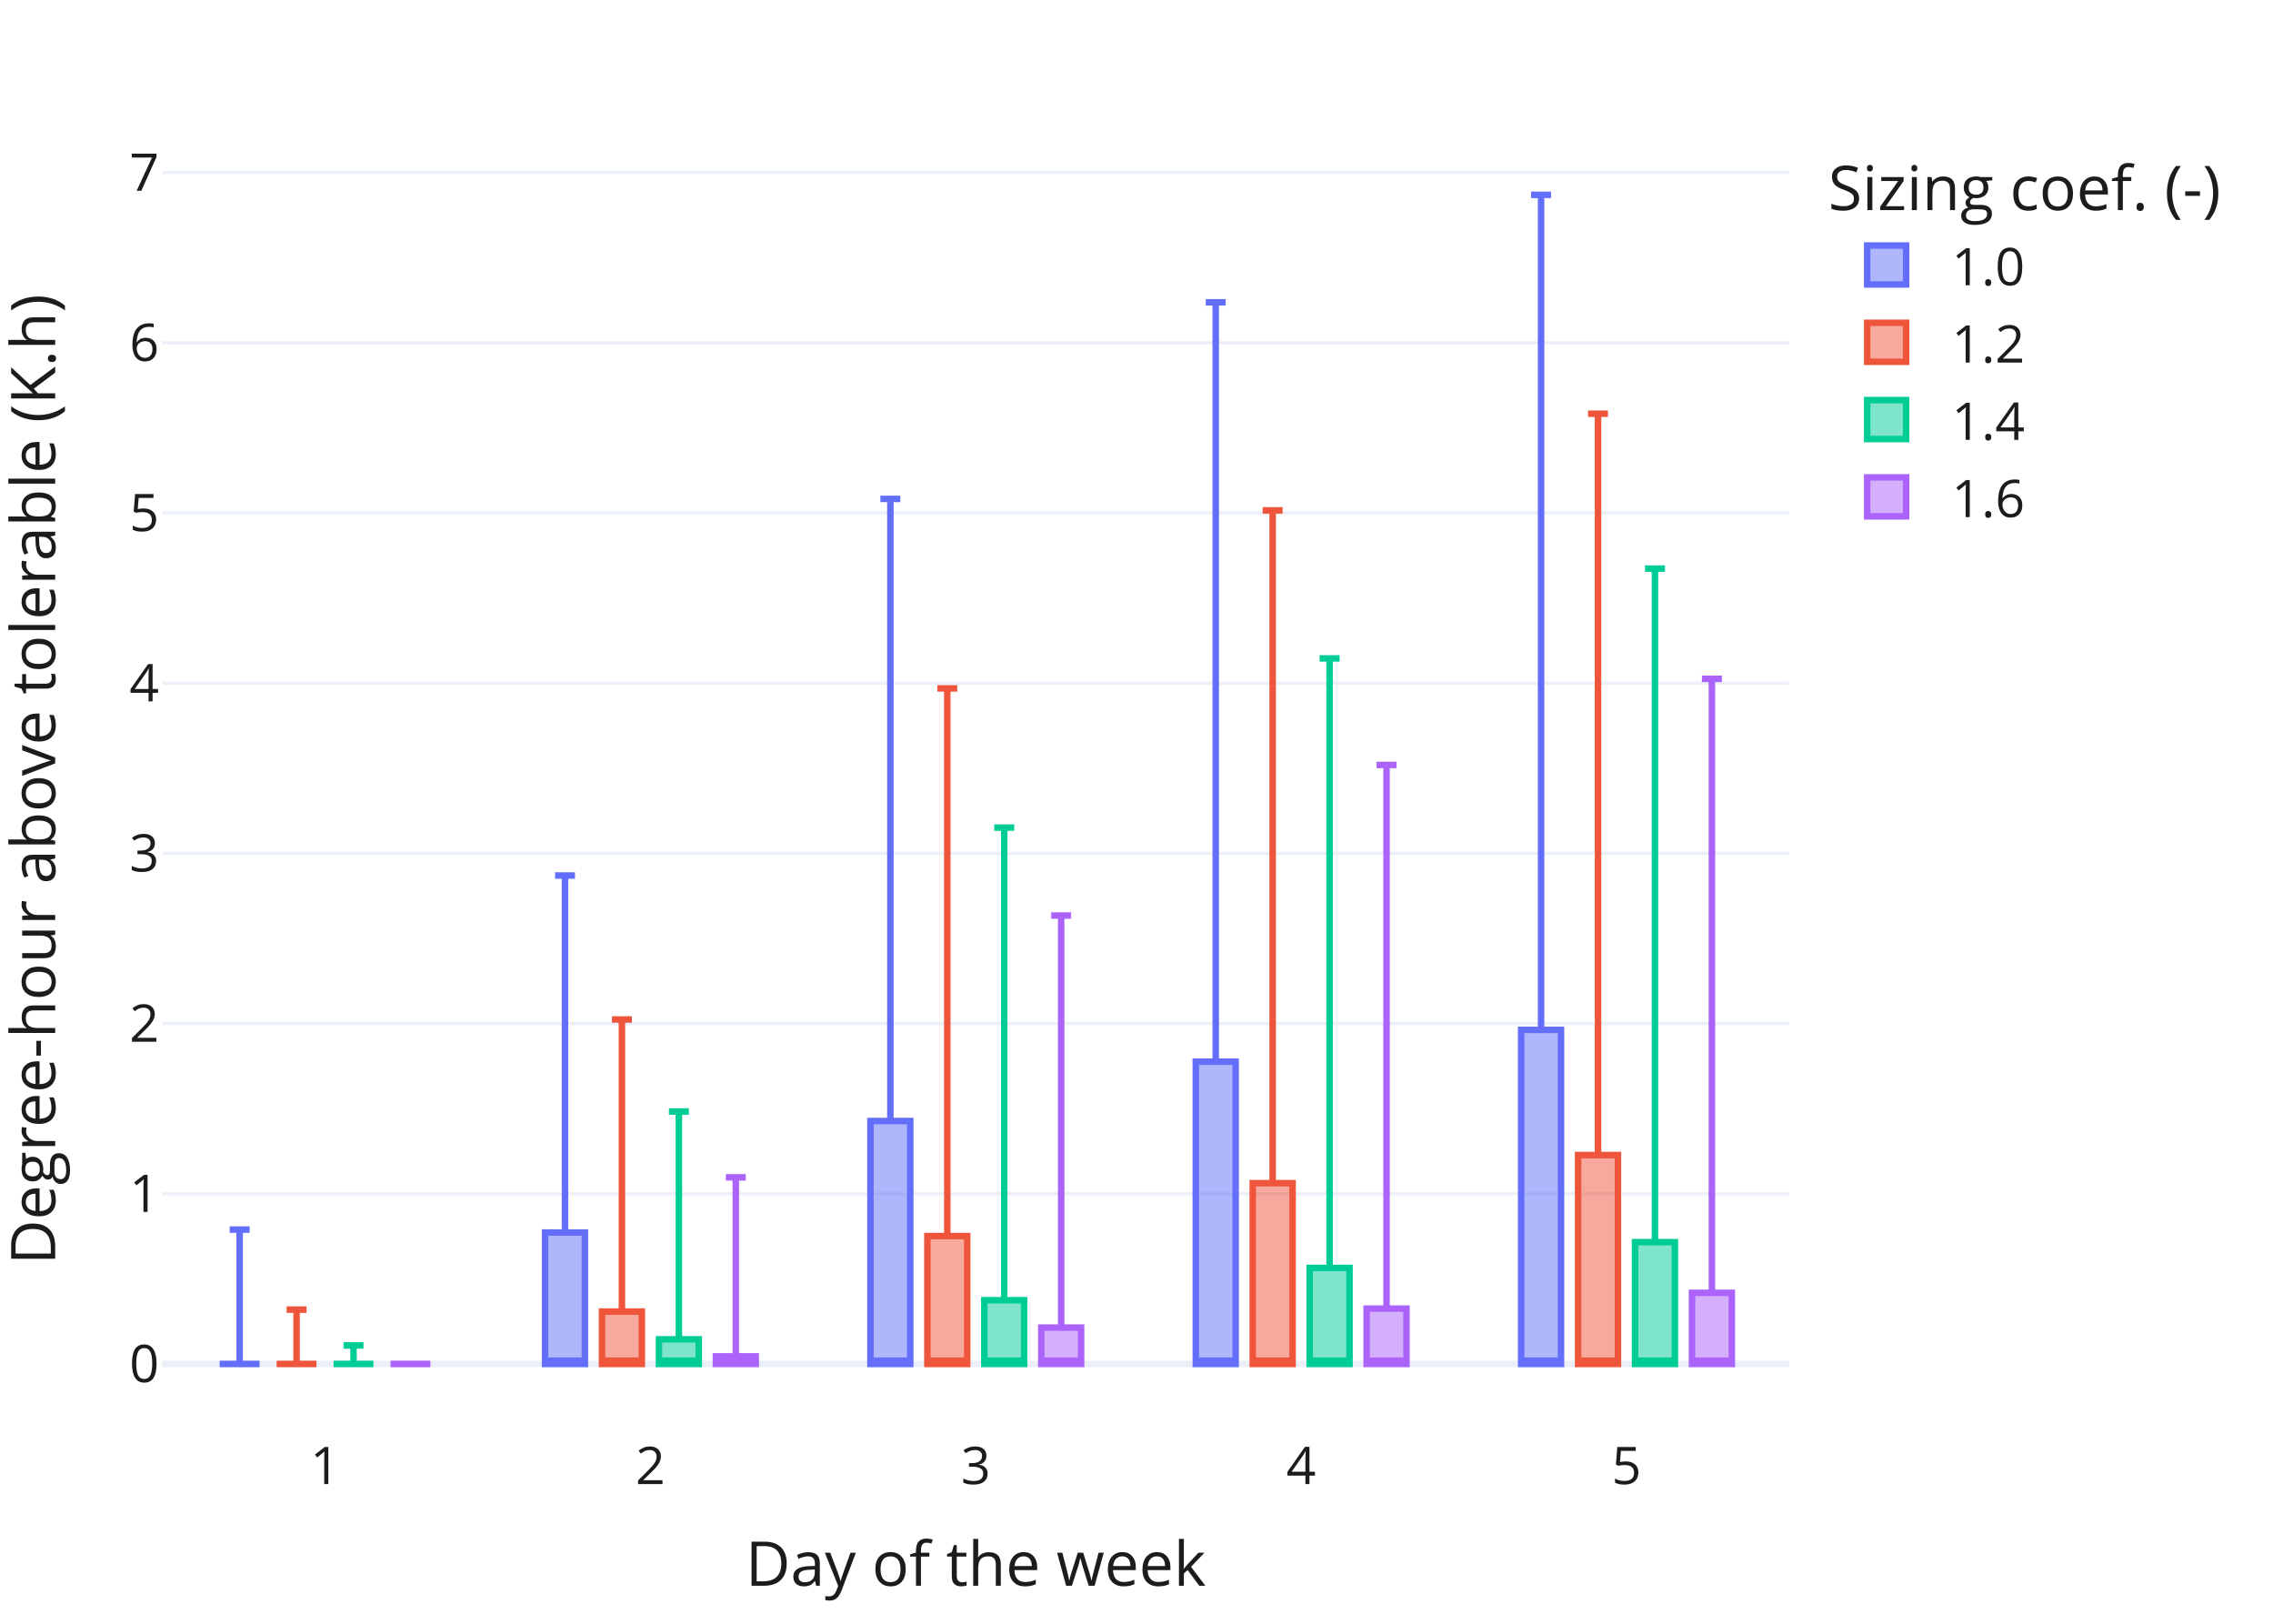
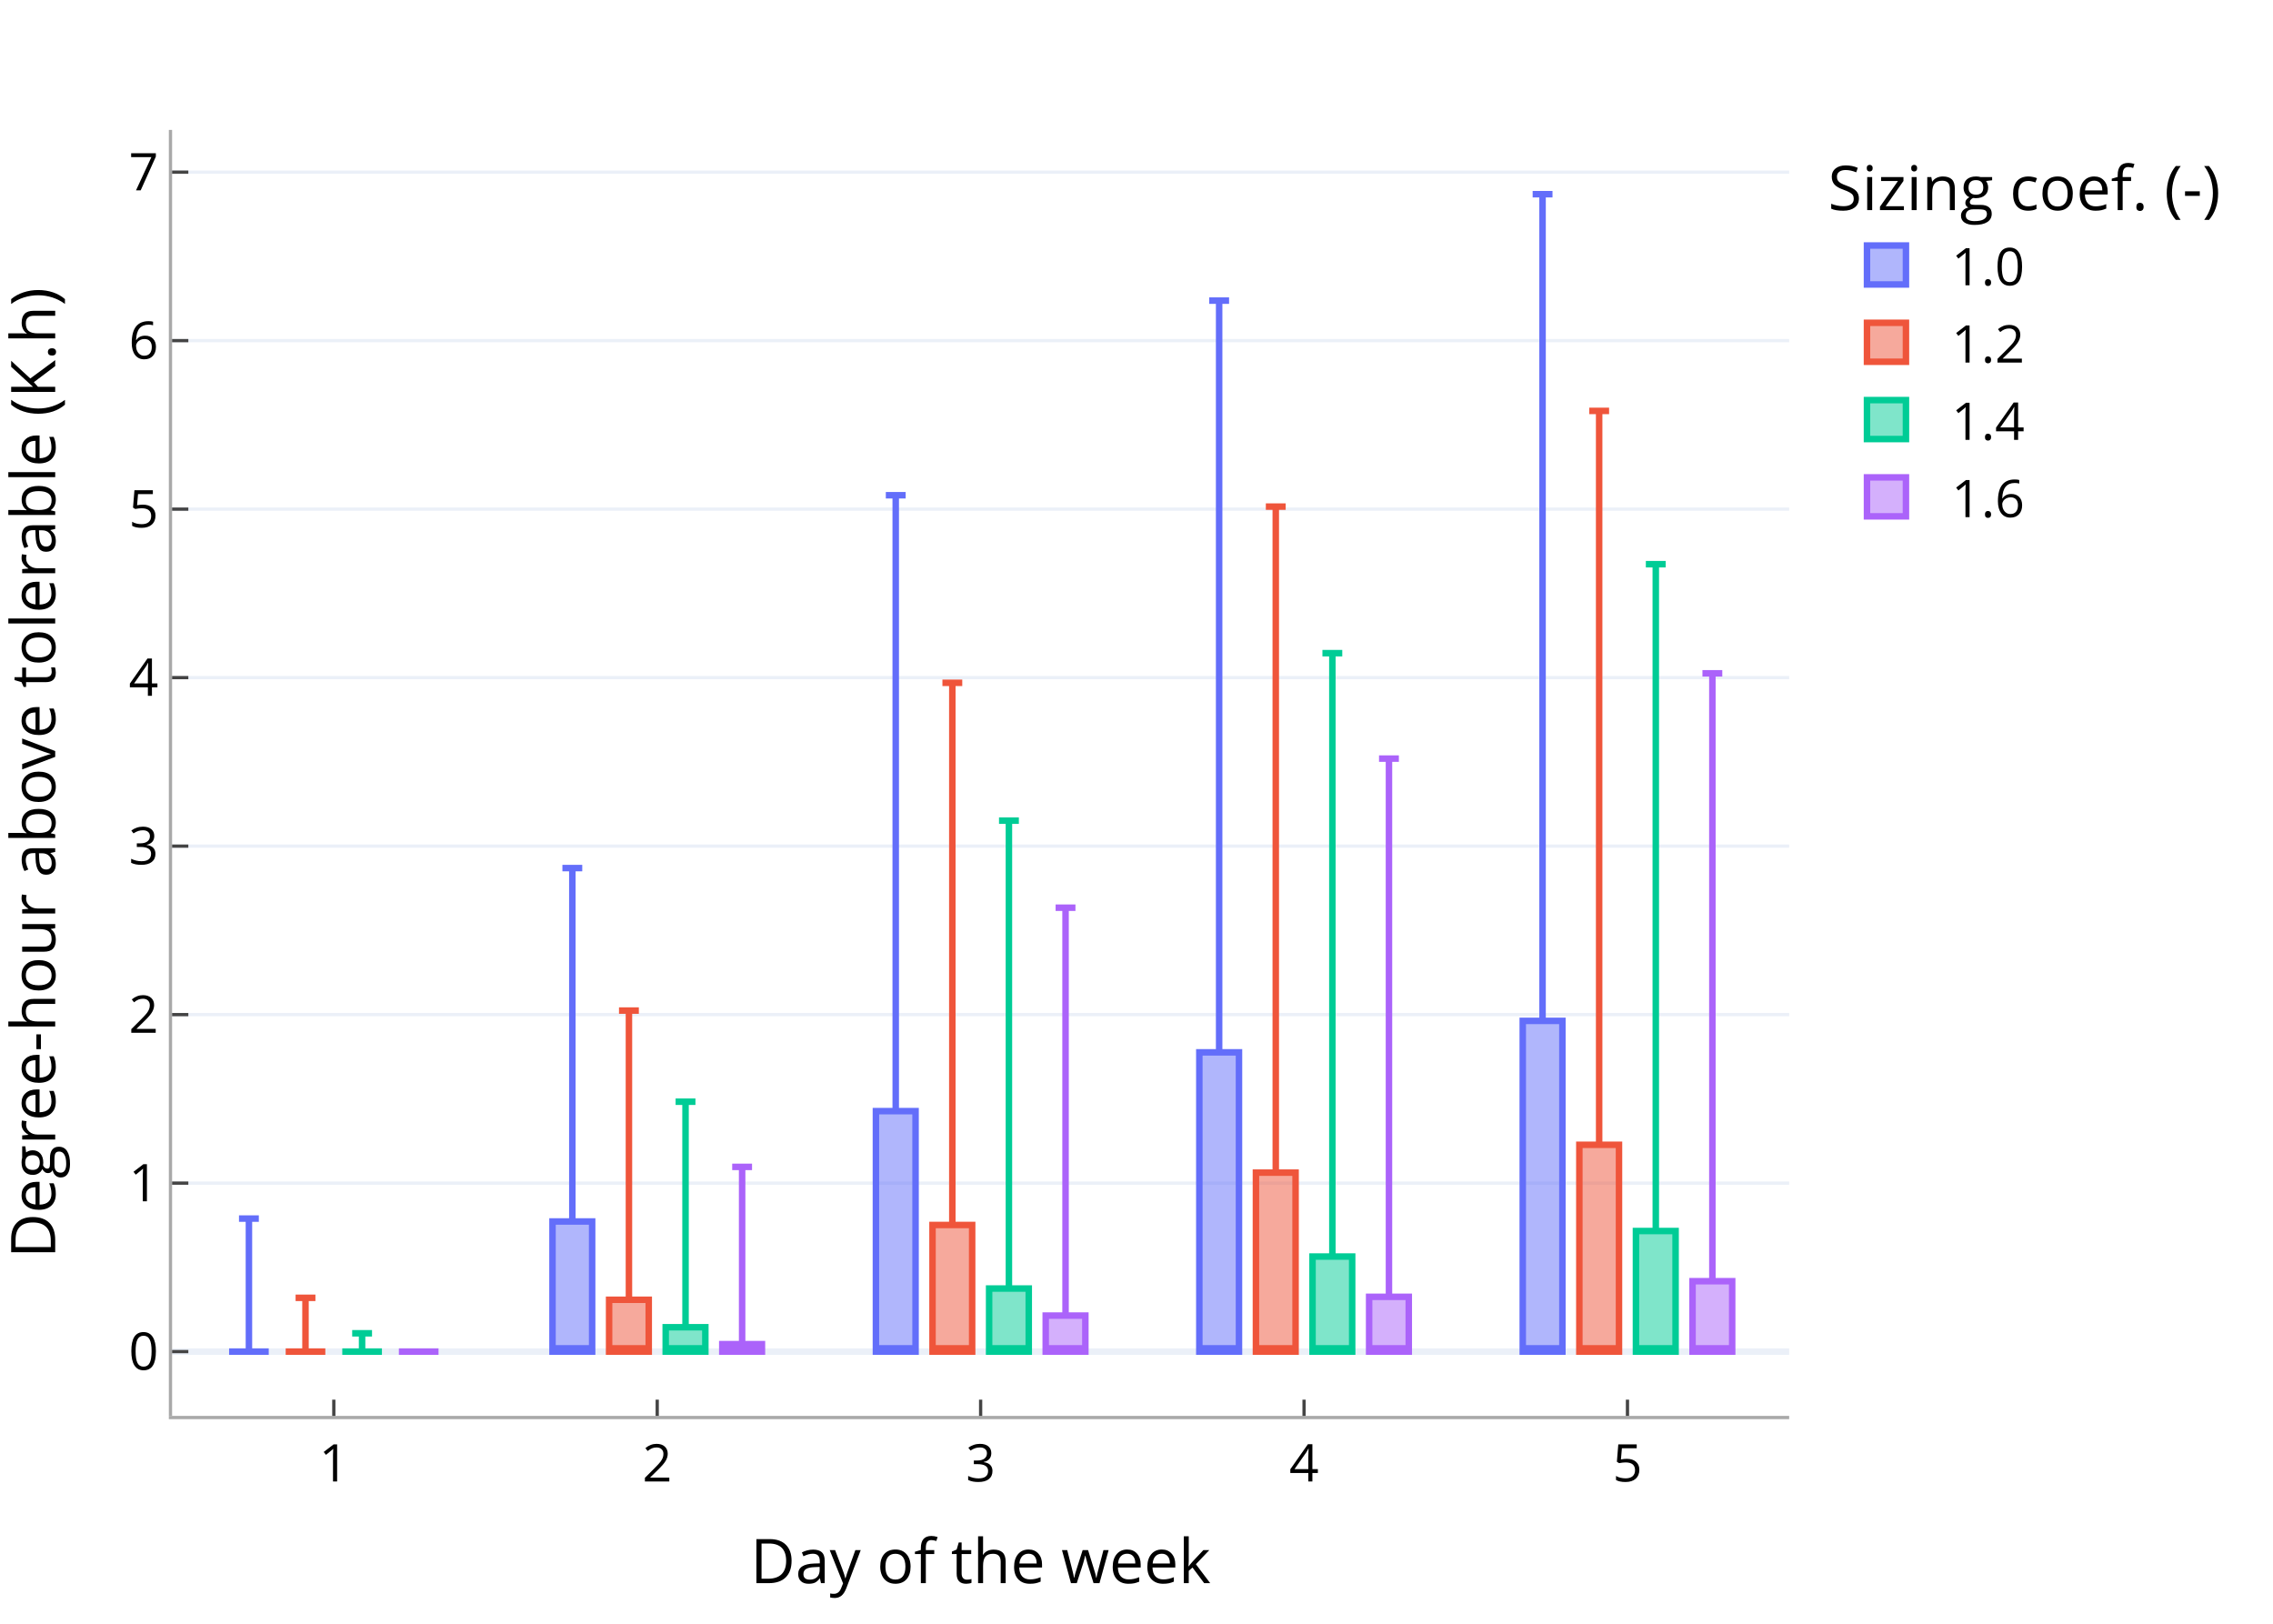
<svg xmlns="http://www.w3.org/2000/svg" class="main-svg" width="700" height="500" style="" viewBox="0 0 700 500">
  <rect x="0" y="0" width="700" height="500" style="fill: rgb(255, 255, 255); fill-opacity: 1;" />
-   <defs id="defs-874659">
+   <defs id="defs-5d1a4c">
    <g class="clips">
-       <clipPath id="clip874659xyplot" class="plotclip">
-         <rect width="501" height="400" />
-       </clipPath>
-       <clipPath class="axesclip" id="clip874659x">
-         <rect x="50" y="0" width="501" height="500" />
-       </clipPath>
-       <clipPath class="axesclip" id="clip874659y">
-         <rect x="0" y="40" width="700" height="400" />
-       </clipPath>
-       <clipPath class="axesclip" id="clip874659xy">
-         <rect x="50" y="40" width="501" height="400" />
+       <clipPath id="clip5d1a4cxyplot" class="plotclip">
+         <rect width="498" height="396" />
+       </clipPath>
+       <clipPath class="axesclip" id="clip5d1a4cx">
+         <rect x="53" y="0" width="498" height="500" />
+       </clipPath>
+       <clipPath class="axesclip" id="clip5d1a4cy">
+         <rect x="0" y="40" width="700" height="396" />
+       </clipPath>
+       <clipPath class="axesclip" id="clip5d1a4cxy">
+         <rect x="53" y="40" width="498" height="396" />
      </clipPath>
    </g>
    <g class="gradients" />
    <g class="patterns" />
  </defs>
  <g class="bglayer" />
  <g class="layer-below">
    <g class="imagelayer" />
    <g class="shapelayer" />
  </g>
  <g class="cartesianlayer">
    <g class="subplot xy">
      <g class="layer-subplot">
        <g class="shapelayer" />
        <g class="imagelayer" />
      </g>
+       <g class="minor-gridlayer">
+         <g class="x" />
+         <g class="y" />
+       </g>
      <g class="gridlayer">
        <g class="x" />
        <g class="y">
-           <path class="ygrid crisp" transform="translate(0,367.59)" d="M50,0h501" style="stroke: rgb(235, 240, 248); stroke-opacity: 1; stroke-width: 1px;" />
-           <path class="ygrid crisp" transform="translate(0,315.18)" d="M50,0h501" style="stroke: rgb(235, 240, 248); stroke-opacity: 1; stroke-width: 1px;" />
-           <path class="ygrid crisp" transform="translate(0,262.77)" d="M50,0h501" style="stroke: rgb(235, 240, 248); stroke-opacity: 1; stroke-width: 1px;" />
-           <path class="ygrid crisp" transform="translate(0,210.37)" d="M50,0h501" style="stroke: rgb(235, 240, 248); stroke-opacity: 1; stroke-width: 1px;" />
-           <path class="ygrid crisp" transform="translate(0,157.96)" d="M50,0h501" style="stroke: rgb(235, 240, 248); stroke-opacity: 1; stroke-width: 1px;" />
-           <path class="ygrid crisp" transform="translate(0,105.55)" d="M50,0h501" style="stroke: rgb(235, 240, 248); stroke-opacity: 1; stroke-width: 1px;" />
-           <path class="ygrid crisp" transform="translate(0,53.14)" d="M50,0h501" style="stroke: rgb(235, 240, 248); stroke-opacity: 1; stroke-width: 1px;" />
+           <path class="ygrid crisp" transform="translate(0,364.32)" d="M53,0h498" style="stroke: rgb(235, 240, 248); stroke-opacity: 1; stroke-width: 1px;" />
+           <path class="ygrid crisp" transform="translate(0,312.43)" d="M53,0h498" style="stroke: rgb(235, 240, 248); stroke-opacity: 1; stroke-width: 1px;" />
+           <path class="ygrid crisp" transform="translate(0,260.55)" d="M53,0h498" style="stroke: rgb(235, 240, 248); stroke-opacity: 1; stroke-width: 1px;" />
+           <path class="ygrid crisp" transform="translate(0,208.66)" d="M53,0h498" style="stroke: rgb(235, 240, 248); stroke-opacity: 1; stroke-width: 1px;" />
+           <path class="ygrid crisp" transform="translate(0,156.78)" d="M53,0h498" style="stroke: rgb(235, 240, 248); stroke-opacity: 1; stroke-width: 1px;" />
+           <path class="ygrid crisp" transform="translate(0,104.89)" d="M53,0h498" style="stroke: rgb(235, 240, 248); stroke-opacity: 1; stroke-width: 1px;" />
+           <path class="ygrid crisp" transform="translate(0,53.01)" d="M53,0h498" style="stroke: rgb(235, 240, 248); stroke-opacity: 1; stroke-width: 1px;" />
        </g>
      </g>
      <g class="zerolinelayer">
-         <path class="yzl zl crisp" transform="translate(0,420)" d="M50,0h501" style="stroke: rgb(235, 240, 248); stroke-opacity: 1; stroke-width: 2px;" />
+         <path class="yzl zl crisp" transform="translate(0,416.2)" d="M53,0h498" style="stroke: rgb(235, 240, 248); stroke-opacity: 1; stroke-width: 2px;" />
      </g>
      <path class="xlines-below" />
      <path class="ylines-below" />
      <g class="overlines-below" />
      <g class="xaxislayer-below" />
      <g class="yaxislayer-below" />
      <g class="overaxes-below" />
-       <g class="plot" transform="translate(50,40)" clip-path="url(#clip874659xyplot)">
+       <g class="plot" transform="translate(53,40)" clip-path="url(#clip5d1a4cxyplot)">
        <g class="boxlayer mlayer">
          <g class="trace boxes" style="opacity: 1;">
-             <path class="box" d="M17.66,380H29.93M17.66,380H29.93V380H17.66ZM23.8,380V380M23.8,380V338.63M20.73,380H26.87M20.73,338.63H26.87" style="vector-effect: non-scaling-stroke; stroke-width: 2px; stroke: rgb(99, 110, 250); stroke-opacity: 1; fill: rgb(99, 110, 250); fill-opacity: 0.5;" />
-             <path class="box" d="M117.86,379H130.13M117.86,380H130.13V339.53H117.86ZM124,380V380M124,339.53V229.6M120.93,380H127.07M120.93,229.6H127.07" style="vector-effect: non-scaling-stroke; stroke-width: 2px; stroke: rgb(99, 110, 250); stroke-opacity: 1; fill: rgb(99, 110, 250); fill-opacity: 0.5;" />
-             <path class="box" d="M218.06,379H230.33M218.06,380H230.33V305.2H218.06ZM224.2,380V380M224.2,305.2V113.63M221.13,380H227.27M221.13,113.63H227.27" style="vector-effect: non-scaling-stroke; stroke-width: 2px; stroke: rgb(99, 110, 250); stroke-opacity: 1; fill: rgb(99, 110, 250); fill-opacity: 0.5;" />
-             <path class="box" d="M318.26,379H330.53M318.26,380H330.53V286.92H318.26ZM324.4,380V380M324.4,286.92V53.1M321.33,380H327.47M321.33,53.1H327.47" style="vector-effect: non-scaling-stroke; stroke-width: 2px; stroke: rgb(99, 110, 250); stroke-opacity: 1; fill: rgb(99, 110, 250); fill-opacity: 0.5;" />
-             <path class="box" d="M418.46,379H430.73M418.46,380H430.73V277.13H418.46ZM424.6,380V380M424.6,277.13V20M421.53,380H427.67M421.53,20H427.67" style="vector-effect: non-scaling-stroke; stroke-width: 2px; stroke: rgb(99, 110, 250); stroke-opacity: 1; fill: rgb(99, 110, 250); fill-opacity: 0.5;" />
-           </g>
-           <g class="trace boxes" style="opacity: 1;">
-             <path class="box" d="M35.2,380H47.47M35.2,380H47.47V380H35.2ZM41.33,380V380M41.33,380V363.27M38.26,380H44.4M38.26,363.27H44.4" style="vector-effect: non-scaling-stroke; stroke-width: 2px; stroke: rgb(239, 85, 59); stroke-opacity: 1; fill: rgb(239, 85, 59); fill-opacity: 0.5;" />
-             <path class="box" d="M135.4,379H147.67M135.4,380H147.67V363.87H135.4ZM141.53,380V380M141.53,363.87V273.93M138.46,380H144.6M138.46,273.93H144.6" style="vector-effect: non-scaling-stroke; stroke-width: 2px; stroke: rgb(239, 85, 59); stroke-opacity: 1; fill: rgb(239, 85, 59); fill-opacity: 0.5;" />
-             <path class="box" d="M235.6,379H247.87M235.6,380H247.87V340.62H235.6ZM241.73,380V380M241.73,340.62V171.98M238.66,380H244.8M238.66,171.98H244.8" style="vector-effect: non-scaling-stroke; stroke-width: 2px; stroke: rgb(239, 85, 59); stroke-opacity: 1; fill: rgb(239, 85, 59); fill-opacity: 0.5;" />
-             <path class="box" d="M335.8,379H348.07M335.8,380H348.07V324.33H335.8ZM341.93,380V380M341.93,324.33V117.17M338.86,380H345M338.86,117.17H345" style="vector-effect: non-scaling-stroke; stroke-width: 2px; stroke: rgb(239, 85, 59); stroke-opacity: 1; fill: rgb(239, 85, 59); fill-opacity: 0.5;" />
-             <path class="box" d="M436,379H448.27M436,380H448.27V315.68H436ZM442.13,380V380M442.13,315.68V87.4M439.06,380H445.2M439.06,87.4H445.2" style="vector-effect: non-scaling-stroke; stroke-width: 2px; stroke: rgb(239, 85, 59); stroke-opacity: 1; fill: rgb(239, 85, 59); fill-opacity: 0.5;" />
-           </g>
-           <g class="trace boxes" style="opacity: 1;">
-             <path class="box" d="M52.73,380H65M52.73,380H65V380H52.73ZM58.87,380V380M58.87,380V374.3M55.8,380H61.94M55.8,374.3H61.94" style="vector-effect: non-scaling-stroke; stroke-width: 2px; stroke: rgb(0, 204, 150); stroke-opacity: 1; fill: rgb(0, 204, 150); fill-opacity: 0.5;" />
-             <path class="box" d="M152.93,379H165.2M152.93,380H165.2V372.42H152.93ZM159.07,380V380M159.07,372.42V302.27M156,380H162.14M156,302.27H162.14" style="vector-effect: non-scaling-stroke; stroke-width: 2px; stroke: rgb(0, 204, 150); stroke-opacity: 1; fill: rgb(0, 204, 150); fill-opacity: 0.5;" />
-             <path class="box" d="M253.13,379H265.4M253.13,380H265.4V360.38H253.13ZM259.27,380V380M259.27,360.38V214.85M256.2,380H262.34M256.2,214.85H262.34" style="vector-effect: non-scaling-stroke; stroke-width: 2px; stroke: rgb(0, 204, 150); stroke-opacity: 1; fill: rgb(0, 204, 150); fill-opacity: 0.5;" />
-             <path class="box" d="M353.33,379H365.6M353.33,380H365.6V350.44H353.33ZM359.47,380V380M359.47,350.44V162.75M356.4,380H362.54M356.4,162.75H362.54" style="vector-effect: non-scaling-stroke; stroke-width: 2px; stroke: rgb(0, 204, 150); stroke-opacity: 1; fill: rgb(0, 204, 150); fill-opacity: 0.5;" />
-             <path class="box" d="M453.53,379H465.8M453.53,380H465.8V342.5H453.53ZM459.67,380V380M459.67,342.5V135.09M456.6,380H462.74M456.6,135.09H462.74" style="vector-effect: non-scaling-stroke; stroke-width: 2px; stroke: rgb(0, 204, 150); stroke-opacity: 1; fill: rgb(0, 204, 150); fill-opacity: 0.5;" />
-           </g>
-           <g class="trace boxes" style="opacity: 1;">
-             <path class="box" d="M70.27,380H82.54M70.27,380H82.54V380H70.27ZM76.4,380V380M76.4,380V380M73.33,380H79.47M73.33,380H79.47" style="vector-effect: non-scaling-stroke; stroke-width: 2px; stroke: rgb(171, 99, 250); stroke-opacity: 1; fill: rgb(171, 99, 250); fill-opacity: 0.5;" />
-             <path class="box" d="M170.47,379H182.74M170.47,380H182.74V377.67H170.47ZM176.6,380V380M176.6,377.67V322.54M173.53,380H179.67M173.53,322.54H179.67" style="vector-effect: non-scaling-stroke; stroke-width: 2px; stroke: rgb(171, 99, 250); stroke-opacity: 1; fill: rgb(171, 99, 250); fill-opacity: 0.5;" />
-             <path class="box" d="M270.67,379H282.94M270.67,380H282.94V368.8H270.67ZM276.8,380V380M276.8,368.8V241.92M273.73,380H279.87M273.73,241.92H279.87" style="vector-effect: non-scaling-stroke; stroke-width: 2px; stroke: rgb(171, 99, 250); stroke-opacity: 1; fill: rgb(171, 99, 250); fill-opacity: 0.5;" />
-             <path class="box" d="M370.87,379H383.14M370.87,380H383.14V362.96H370.87ZM377,380V380M377,362.96V195.55M373.93,380H380.07M373.93,195.55H380.07" style="vector-effect: non-scaling-stroke; stroke-width: 2px; stroke: rgb(171, 99, 250); stroke-opacity: 1; fill: rgb(171, 99, 250); fill-opacity: 0.5;" />
-             <path class="box" d="M471.07,379H483.34M471.07,380H483.34V358.1H471.07ZM477.2,380V380M477.2,358.1V169.03M474.13,380H480.27M474.13,169.03H480.27" style="vector-effect: non-scaling-stroke; stroke-width: 2px; stroke: rgb(171, 99, 250); stroke-opacity: 1; fill: rgb(171, 99, 250); fill-opacity: 0.5;" />
+             <path class="box" d="M17.55,376.2H29.76M17.55,376.2H29.76V376.2H17.55ZM23.66,376.2V376.2M23.66,376.2V335.24M20.6,376.2H26.71M20.6,335.24H26.71" style="vector-effect: non-scaling-stroke; stroke-width: 2px; stroke: rgb(99, 110, 250); stroke-opacity: 1; fill: rgb(99, 110, 250); fill-opacity: 0.5;" />
+             <path class="box" d="M117.15,375.2H129.36M117.15,376.2H129.36V336.13H117.15ZM123.26,376.2V376.2M123.26,336.13V227.31M120.2,376.2H126.31M120.2,227.31H126.31" style="vector-effect: non-scaling-stroke; stroke-width: 2px; stroke: rgb(99, 110, 250); stroke-opacity: 1; fill: rgb(99, 110, 250); fill-opacity: 0.5;" />
+             <path class="box" d="M216.75,375.2H228.96M216.75,376.2H228.96V302.15H216.75ZM222.85,376.2V376.2M222.85,302.15V112.5M219.8,376.2H225.91M219.8,112.5H225.91" style="vector-effect: non-scaling-stroke; stroke-width: 2px; stroke: rgb(99, 110, 250); stroke-opacity: 1; fill: rgb(99, 110, 250); fill-opacity: 0.5;" />
+             <path class="box" d="M316.35,375.2H328.56M316.35,376.2H328.56V284.05H316.35ZM322.45,376.2V376.2M322.45,284.05V52.57M319.4,376.2H325.51M319.4,52.57H325.51" style="vector-effect: non-scaling-stroke; stroke-width: 2px; stroke: rgb(99, 110, 250); stroke-opacity: 1; fill: rgb(99, 110, 250); fill-opacity: 0.5;" />
+             <path class="box" d="M415.95,375.2H428.16M415.95,376.2H428.16V274.36H415.95ZM422.05,376.2V376.2M422.05,274.36V19.8M419,376.2H425.11M419,19.8H425.11" style="vector-effect: non-scaling-stroke; stroke-width: 2px; stroke: rgb(99, 110, 250); stroke-opacity: 1; fill: rgb(99, 110, 250); fill-opacity: 0.5;" />
+           </g>
+           <g class="trace boxes" style="opacity: 1;">
+             <path class="box" d="M34.98,376.2H47.19M34.98,376.2H47.19V376.2H34.98ZM41.08,376.2V376.2M41.08,376.2V359.64M38.03,376.2H44.14M38.03,359.64H44.14" style="vector-effect: non-scaling-stroke; stroke-width: 2px; stroke: rgb(239, 85, 59); stroke-opacity: 1; fill: rgb(239, 85, 59); fill-opacity: 0.5;" />
+             <path class="box" d="M134.58,375.2H146.79M134.58,376.2H146.79V360.24H134.58ZM140.69,376.2V376.2M140.69,360.24V271.19M137.63,376.2H143.74M137.63,271.19H143.74" style="vector-effect: non-scaling-stroke; stroke-width: 2px; stroke: rgb(239, 85, 59); stroke-opacity: 1; fill: rgb(239, 85, 59); fill-opacity: 0.5;" />
+             <path class="box" d="M234.18,375.2H246.39M234.18,376.2H246.39V337.21H234.18ZM240.28,376.2V376.2M240.28,337.21V170.26M237.23,376.2H243.34M237.23,170.26H243.34" style="vector-effect: non-scaling-stroke; stroke-width: 2px; stroke: rgb(239, 85, 59); stroke-opacity: 1; fill: rgb(239, 85, 59); fill-opacity: 0.5;" />
+             <path class="box" d="M333.78,375.2H345.99M333.78,376.2H345.99V321.09H333.78ZM339.89,376.2V376.2M339.89,321.09V116M336.83,376.2H342.94M336.83,116H342.94" style="vector-effect: non-scaling-stroke; stroke-width: 2px; stroke: rgb(239, 85, 59); stroke-opacity: 1; fill: rgb(239, 85, 59); fill-opacity: 0.5;" />
+             <path class="box" d="M433.38,375.2H445.59M433.38,376.2H445.59V312.52H433.38ZM439.48,376.2V376.2M439.48,312.52V86.53M436.43,376.2H442.54M436.43,86.53H442.54" style="vector-effect: non-scaling-stroke; stroke-width: 2px; stroke: rgb(239, 85, 59); stroke-opacity: 1; fill: rgb(239, 85, 59); fill-opacity: 0.5;" />
+           </g>
+           <g class="trace boxes" style="opacity: 1;">
+             <path class="box" d="M52.41,376.2H64.62M52.41,376.2H64.62V376.2H52.41ZM58.51,376.2V376.2M58.51,376.2V370.56M55.46,376.2H61.57M55.46,370.56H61.57" style="vector-effect: non-scaling-stroke; stroke-width: 2px; stroke: rgb(0, 204, 150); stroke-opacity: 1; fill: rgb(0, 204, 150); fill-opacity: 0.5;" />
+             <path class="box" d="M152.01,375.2H164.22M152.01,376.2H164.22V368.7H152.01ZM158.12,376.2V376.2M158.12,368.7V299.25M155.06,376.2H161.17M155.06,299.25H161.17" style="vector-effect: non-scaling-stroke; stroke-width: 2px; stroke: rgb(0, 204, 150); stroke-opacity: 1; fill: rgb(0, 204, 150); fill-opacity: 0.5;" />
+             <path class="box" d="M251.61,375.2H263.82M251.61,376.2H263.82V356.78H251.61ZM257.71,376.2V376.2M257.71,356.78V212.7M254.66,376.2H260.77M254.66,212.7H260.77" style="vector-effect: non-scaling-stroke; stroke-width: 2px; stroke: rgb(0, 204, 150); stroke-opacity: 1; fill: rgb(0, 204, 150); fill-opacity: 0.5;" />
+             <path class="box" d="M351.21,375.2H363.42M351.21,376.2H363.42V346.93H351.21ZM357.32,376.2V376.2M357.32,346.93V161.13M354.26,376.2H360.37M354.26,161.13H360.37" style="vector-effect: non-scaling-stroke; stroke-width: 2px; stroke: rgb(0, 204, 150); stroke-opacity: 1; fill: rgb(0, 204, 150); fill-opacity: 0.5;" />
+             <path class="box" d="M450.81,375.2H463.02M450.81,376.2H463.02V339.07H450.81ZM456.92,376.2V376.2M456.92,339.07V133.73M453.86,376.2H459.97M453.86,133.73H459.97" style="vector-effect: non-scaling-stroke; stroke-width: 2px; stroke: rgb(0, 204, 150); stroke-opacity: 1; fill: rgb(0, 204, 150); fill-opacity: 0.5;" />
+           </g>
+           <g class="trace boxes" style="opacity: 1;">
+             <path class="box" d="M69.84,376.2H82.05M69.84,376.2H82.05V376.2H69.84ZM75.94,376.2V376.2M75.94,376.2V376.2M72.89,376.2H79M72.89,376.2H79" style="vector-effect: non-scaling-stroke; stroke-width: 2px; stroke: rgb(171, 99, 250); stroke-opacity: 1; fill: rgb(171, 99, 250); fill-opacity: 0.5;" />
+             <path class="box" d="M169.44,375.2H181.65M169.44,376.2H181.65V373.9H169.44ZM175.55,376.2V376.2M175.55,373.9V319.32M172.49,376.2H178.6M172.49,319.32H178.6" style="vector-effect: non-scaling-stroke; stroke-width: 2px; stroke: rgb(171, 99, 250); stroke-opacity: 1; fill: rgb(171, 99, 250); fill-opacity: 0.5;" />
+             <path class="box" d="M269.04,375.2H281.25M269.04,376.2H281.25V365.11H269.04ZM275.15,376.2V376.2M275.15,365.11V239.51M272.09,376.2H278.2M272.09,239.51H278.2" style="vector-effect: non-scaling-stroke; stroke-width: 2px; stroke: rgb(171, 99, 250); stroke-opacity: 1; fill: rgb(171, 99, 250); fill-opacity: 0.5;" />
+             <path class="box" d="M368.64,375.2H380.85M368.64,376.2H380.85V359.33H368.64ZM374.75,376.2V376.2M374.75,359.33V193.6M371.69,376.2H377.8M371.69,193.6H377.8" style="vector-effect: non-scaling-stroke; stroke-width: 2px; stroke: rgb(171, 99, 250); stroke-opacity: 1; fill: rgb(171, 99, 250); fill-opacity: 0.5;" />
+             <path class="box" d="M468.24,375.2H480.45M468.24,376.2H480.45V354.52H468.24ZM474.35,376.2V376.2M474.35,354.52V167.34M471.29,376.2H477.4M471.29,167.34H477.4" style="vector-effect: non-scaling-stroke; stroke-width: 2px; stroke: rgb(171, 99, 250); stroke-opacity: 1; fill: rgb(171, 99, 250); fill-opacity: 0.5;" />
          </g>
        </g>
      </g>
      <g class="overplot" />
-       <path class="xlines-above crisp" d="M0,0" style="fill: none;" />
-       <path class="ylines-above crisp" d="M0,0" style="fill: none;" />
+       <path class="xlines-above crisp" d="M52,436.5H551" style="fill: none; stroke-width: 1px; stroke: rgb(169, 169, 169); stroke-opacity: 1;" />
+       <path class="ylines-above crisp" d="M52.5,40V436" style="fill: none; stroke-width: 1px; stroke: rgb(169, 169, 169); stroke-opacity: 1;" />
      <g class="overlines-above" />
      <g class="xaxislayer-above">
-         <g class="xtick">
-           <text text-anchor="middle" x="0" y="457" transform="translate(100.1,0)" style="font-family: 'Open Sans', verdana, arial, sans-serif; font-size: 16px; fill: rgb(28, 28, 28); fill-opacity: 1; white-space: pre; opacity: 1;">1</text>
-         </g>
-         <g class="xtick">
-           <text text-anchor="middle" x="0" y="457" style="font-family: 'Open Sans', verdana, arial, sans-serif; font-size: 16px; fill: rgb(28, 28, 28); fill-opacity: 1; white-space: pre; opacity: 1;" transform="translate(200.3,0)">2</text>
-         </g>
-         <g class="xtick">
-           <text text-anchor="middle" x="0" y="457" style="font-family: 'Open Sans', verdana, arial, sans-serif; font-size: 16px; fill: rgb(28, 28, 28); fill-opacity: 1; white-space: pre; opacity: 1;" transform="translate(300.5,0)">3</text>
-         </g>
-         <g class="xtick">
-           <text text-anchor="middle" x="0" y="457" style="font-family: 'Open Sans', verdana, arial, sans-serif; font-size: 16px; fill: rgb(28, 28, 28); fill-opacity: 1; white-space: pre; opacity: 1;" transform="translate(400.7,0)">4</text>
-         </g>
-         <g class="xtick">
-           <text text-anchor="middle" x="0" y="457" style="font-family: 'Open Sans', verdana, arial, sans-serif; font-size: 16px; fill: rgb(28, 28, 28); fill-opacity: 1; white-space: pre; opacity: 1;" transform="translate(500.9,0)">5</text>
+         <path class="xtick ticks crisp" d="M0,436v-5" transform="translate(102.8,0)" style="stroke: rgb(68, 68, 68); stroke-opacity: 1; stroke-width: 1px;" />
+         <path class="xtick ticks crisp" d="M0,436v-5" transform="translate(202.4,0)" style="stroke: rgb(68, 68, 68); stroke-opacity: 1; stroke-width: 1px;" />
+         <path class="xtick ticks crisp" d="M0,436v-5" transform="translate(302,0)" style="stroke: rgb(68, 68, 68); stroke-opacity: 1; stroke-width: 1px;" />
+         <path class="xtick ticks crisp" d="M0,436v-5" transform="translate(401.6,0)" style="stroke: rgb(68, 68, 68); stroke-opacity: 1; stroke-width: 1px;" />
+         <path class="xtick ticks crisp" d="M0,436v-5" transform="translate(501.2,0)" style="stroke: rgb(68, 68, 68); stroke-opacity: 1; stroke-width: 1px;" />
+         <g class="xtick">
+           <text text-anchor="middle" x="0" y="456.2" transform="translate(102.8,0)" style="font-family: 'Open Sans', verdana, arial, sans-serif; font-size: 16px; fill: rgb(0, 0, 0); fill-opacity: 1; white-space: pre; opacity: 1;">1</text>
+         </g>
+         <g class="xtick">
+           <text text-anchor="middle" x="0" y="456.2" style="font-family: 'Open Sans', verdana, arial, sans-serif; font-size: 16px; fill: rgb(0, 0, 0); fill-opacity: 1; white-space: pre; opacity: 1;" transform="translate(202.4,0)">2</text>
+         </g>
+         <g class="xtick">
+           <text text-anchor="middle" x="0" y="456.2" style="font-family: 'Open Sans', verdana, arial, sans-serif; font-size: 16px; fill: rgb(0, 0, 0); fill-opacity: 1; white-space: pre; opacity: 1;" transform="translate(302,0)">3</text>
+         </g>
+         <g class="xtick">
+           <text text-anchor="middle" x="0" y="456.2" style="font-family: 'Open Sans', verdana, arial, sans-serif; font-size: 16px; fill: rgb(0, 0, 0); fill-opacity: 1; white-space: pre; opacity: 1;" transform="translate(401.6,0)">4</text>
+         </g>
+         <g class="xtick">
+           <text text-anchor="middle" x="0" y="456.2" style="font-family: 'Open Sans', verdana, arial, sans-serif; font-size: 16px; fill: rgb(0, 0, 0); fill-opacity: 1; white-space: pre; opacity: 1;" transform="translate(501.2,0)">5</text>
        </g>
      </g>
      <g class="yaxislayer-above">
-         <g class="ytick">
-           <text text-anchor="end" x="49" y="5.6" transform="translate(0,420)" style="font-family: 'Open Sans', verdana, arial, sans-serif; font-size: 16px; fill: rgb(28, 28, 28); fill-opacity: 1; white-space: pre; opacity: 1;">0</text>
-         </g>
-         <g class="ytick">
-           <text text-anchor="end" x="49" y="5.6" style="font-family: 'Open Sans', verdana, arial, sans-serif; font-size: 16px; fill: rgb(28, 28, 28); fill-opacity: 1; white-space: pre; opacity: 1;" transform="translate(0,367.59)">1</text>
-         </g>
-         <g class="ytick">
-           <text text-anchor="end" x="49" y="5.6" style="font-family: 'Open Sans', verdana, arial, sans-serif; font-size: 16px; fill: rgb(28, 28, 28); fill-opacity: 1; white-space: pre; opacity: 1;" transform="translate(0,315.18)">2</text>
-         </g>
-         <g class="ytick">
-           <text text-anchor="end" x="49" y="5.6" style="font-family: 'Open Sans', verdana, arial, sans-serif; font-size: 16px; fill: rgb(28, 28, 28); fill-opacity: 1; white-space: pre; opacity: 1;" transform="translate(0,262.77)">3</text>
-         </g>
-         <g class="ytick">
-           <text text-anchor="end" x="49" y="5.6" style="font-family: 'Open Sans', verdana, arial, sans-serif; font-size: 16px; fill: rgb(28, 28, 28); fill-opacity: 1; white-space: pre; opacity: 1;" transform="translate(0,210.37)">4</text>
-         </g>
-         <g class="ytick">
-           <text text-anchor="end" x="49" y="5.6" style="font-family: 'Open Sans', verdana, arial, sans-serif; font-size: 16px; fill: rgb(28, 28, 28); fill-opacity: 1; white-space: pre; opacity: 1;" transform="translate(0,157.96)">5</text>
-         </g>
-         <g class="ytick">
-           <text text-anchor="end" x="49" y="5.6" style="font-family: 'Open Sans', verdana, arial, sans-serif; font-size: 16px; fill: rgb(28, 28, 28); fill-opacity: 1; white-space: pre; opacity: 1;" transform="translate(0,105.55)">6</text>
-         </g>
-         <g class="ytick">
-           <text text-anchor="end" x="49" y="5.6" style="font-family: 'Open Sans', verdana, arial, sans-serif; font-size: 16px; fill: rgb(28, 28, 28); fill-opacity: 1; white-space: pre; opacity: 1;" transform="translate(0,53.14)">7</text>
+         <path class="ytick ticks crisp" d="M53,0h5" transform="translate(0,416.2)" style="stroke: rgb(68, 68, 68); stroke-opacity: 1; stroke-width: 1px;" />
+         <path class="ytick ticks crisp" d="M53,0h5" transform="translate(0,364.32)" style="stroke: rgb(68, 68, 68); stroke-opacity: 1; stroke-width: 1px;" />
+         <path class="ytick ticks crisp" d="M53,0h5" transform="translate(0,312.43)" style="stroke: rgb(68, 68, 68); stroke-opacity: 1; stroke-width: 1px;" />
+         <path class="ytick ticks crisp" d="M53,0h5" transform="translate(0,260.55)" style="stroke: rgb(68, 68, 68); stroke-opacity: 1; stroke-width: 1px;" />
+         <path class="ytick ticks crisp" d="M53,0h5" transform="translate(0,208.66)" style="stroke: rgb(68, 68, 68); stroke-opacity: 1; stroke-width: 1px;" />
+         <path class="ytick ticks crisp" d="M53,0h5" transform="translate(0,156.78)" style="stroke: rgb(68, 68, 68); stroke-opacity: 1; stroke-width: 1px;" />
+         <path class="ytick ticks crisp" d="M53,0h5" transform="translate(0,104.89)" style="stroke: rgb(68, 68, 68); stroke-opacity: 1; stroke-width: 1px;" />
+         <path class="ytick ticks crisp" d="M53,0h5" transform="translate(0,53.01)" style="stroke: rgb(68, 68, 68); stroke-opacity: 1; stroke-width: 1px;" />
+         <g class="ytick">
+           <text text-anchor="end" x="48.8" y="5.6" transform="translate(0,416.2)" style="font-family: 'Open Sans', verdana, arial, sans-serif; font-size: 16px; fill: rgb(0, 0, 0); fill-opacity: 1; white-space: pre; opacity: 1;">0</text>
+         </g>
+         <g class="ytick">
+           <text text-anchor="end" x="48.8" y="5.6" style="font-family: 'Open Sans', verdana, arial, sans-serif; font-size: 16px; fill: rgb(0, 0, 0); fill-opacity: 1; white-space: pre; opacity: 1;" transform="translate(0,364.32)">1</text>
+         </g>
+         <g class="ytick">
+           <text text-anchor="end" x="48.8" y="5.6" style="font-family: 'Open Sans', verdana, arial, sans-serif; font-size: 16px; fill: rgb(0, 0, 0); fill-opacity: 1; white-space: pre; opacity: 1;" transform="translate(0,312.43)">2</text>
+         </g>
+         <g class="ytick">
+           <text text-anchor="end" x="48.8" y="5.6" style="font-family: 'Open Sans', verdana, arial, sans-serif; font-size: 16px; fill: rgb(0, 0, 0); fill-opacity: 1; white-space: pre; opacity: 1;" transform="translate(0,260.55)">3</text>
+         </g>
+         <g class="ytick">
+           <text text-anchor="end" x="48.8" y="5.6" style="font-family: 'Open Sans', verdana, arial, sans-serif; font-size: 16px; fill: rgb(0, 0, 0); fill-opacity: 1; white-space: pre; opacity: 1;" transform="translate(0,208.66)">4</text>
+         </g>
+         <g class="ytick">
+           <text text-anchor="end" x="48.8" y="5.6" style="font-family: 'Open Sans', verdana, arial, sans-serif; font-size: 16px; fill: rgb(0, 0, 0); fill-opacity: 1; white-space: pre; opacity: 1;" transform="translate(0,156.78)">5</text>
+         </g>
+         <g class="ytick">
+           <text text-anchor="end" x="48.8" y="5.6" style="font-family: 'Open Sans', verdana, arial, sans-serif; font-size: 16px; fill: rgb(0, 0, 0); fill-opacity: 1; white-space: pre; opacity: 1;" transform="translate(0,104.89)">6</text>
+         </g>
+         <g class="ytick">
+           <text text-anchor="end" x="48.8" y="5.6" style="font-family: 'Open Sans', verdana, arial, sans-serif; font-size: 16px; fill: rgb(0, 0, 0); fill-opacity: 1; white-space: pre; opacity: 1;" transform="translate(0,53.01)">7</text>
        </g>
      </g>
      <g class="overaxes-above" />
    </g>
  </g>
  <g class="polarlayer" />
  <g class="smithlayer" />
  <g class="ternarylayer" />
  <g class="geolayer" />
  <g class="funnelarealayer" />
  <g class="pielayer" />
  <g class="iciclelayer" />
  <g class="treemaplayer" />
  <g class="sunburstlayer" />
  <g class="glimages" />
-   <defs id="topdefs-874659">
+   <defs id="topdefs-5d1a4c">
    <g class="clips" />
-     <clipPath id="legend874659">
+     <clipPath id="legend5d1a4c">
      <rect width="127" height="130" x="0" y="0" />
    </clipPath>
  </defs>
  <g class="layer-above">
    <g class="imagelayer" />
    <g class="shapelayer" />
  </g>
  <g class="infolayer">
-     <g class="legend" pointer-events="all" transform="translate(561.02,40)">
+     <g class="legend" pointer-events="all" transform="translate(560.96,40)">
      <rect class="bg" shape-rendering="crispEdges" style="stroke: rgb(68, 68, 68); stroke-opacity: 1; fill: rgb(255, 255, 255); fill-opacity: 1; stroke-width: 0px;" width="127" height="130" x="0" y="0" />
-       <g class="scrollbox" transform="" clip-path="url(#legend874659)">
-         <text class="legendtitletext" text-anchor="start" x="2" y="24.7" style="font-family: 'Open Sans', verdana, arial, sans-serif; font-size: 19px; fill: rgb(28, 28, 28); fill-opacity: 1; white-space: pre;">Sizing coef. (-)</text>
+       <g class="scrollbox" transform="" clip-path="url(#legend5d1a4c)">
+         <text class="legendtitletext" text-anchor="start" x="2" y="24.7" style="font-family: 'Open Sans', verdana, arial, sans-serif; font-size: 19px; fill: rgb(0, 0, 0); fill-opacity: 1; white-space: pre;">Sizing coef. (-)</text>
        <g class="groups" transform="">
          <g class="traces" transform="translate(0,41.6)" style="opacity: 1;">
-             <text class="legendtext" text-anchor="start" x="40" y="6.24" style="font-family: 'Open Sans', verdana, arial, sans-serif; font-size: 16px; fill: rgb(28, 28, 28); fill-opacity: 1; white-space: pre;"> 1.0</text>
+             <text class="legendtext" text-anchor="start" x="40" y="6.24" style="font-family: 'Open Sans', verdana, arial, sans-serif; font-size: 16px; fill: rgb(0, 0, 0); fill-opacity: 1; white-space: pre;"> 1.0</text>
            <g class="layers" style="opacity: 1;">
              <g class="legendfill" />
              <g class="legendlines" />
              <g class="legendsymbols">
                <g class="legendpoints">
                  <path class="legendbox" d="M6,6H-6V-6H6Z" transform="translate(20,0)" style="stroke-width: 2px; fill: rgb(99, 110, 250); fill-opacity: 0.5; stroke: rgb(99, 110, 250); stroke-opacity: 1;" />
                </g>
              </g>
            </g>
            <rect class="legendtoggle" x="0" y="-11.9" width="66.797" height="23.8" style="fill: rgb(0, 0, 0); fill-opacity: 0;" />
          </g>
        </g>
        <g class="groups" transform="">
          <g class="traces" transform="translate(0,65.4)" style="opacity: 1;">
-             <text class="legendtext" text-anchor="start" x="40" y="6.24" style="font-family: 'Open Sans', verdana, arial, sans-serif; font-size: 16px; fill: rgb(28, 28, 28); fill-opacity: 1; white-space: pre;"> 1.2</text>
+             <text class="legendtext" text-anchor="start" x="40" y="6.24" style="font-family: 'Open Sans', verdana, arial, sans-serif; font-size: 16px; fill: rgb(0, 0, 0); fill-opacity: 1; white-space: pre;"> 1.2</text>
            <g class="layers" style="opacity: 1;">
              <g class="legendfill" />
              <g class="legendlines" />
              <g class="legendsymbols">
                <g class="legendpoints">
                  <path class="legendbox" d="M6,6H-6V-6H6Z" transform="translate(20,0)" style="stroke-width: 2px; fill: rgb(239, 85, 59); fill-opacity: 0.5; stroke: rgb(239, 85, 59); stroke-opacity: 1;" />
                </g>
              </g>
            </g>
            <rect class="legendtoggle" x="0" y="-11.9" width="66.797" height="23.8" style="fill: rgb(0, 0, 0); fill-opacity: 0;" />
          </g>
        </g>
        <g class="groups" transform="">
          <g class="traces" transform="translate(0,89.2)" style="opacity: 1;">
-             <text class="legendtext" text-anchor="start" x="40" y="6.24" style="font-family: 'Open Sans', verdana, arial, sans-serif; font-size: 16px; fill: rgb(28, 28, 28); fill-opacity: 1; white-space: pre;"> 1.4</text>
+             <text class="legendtext" text-anchor="start" x="40" y="6.24" style="font-family: 'Open Sans', verdana, arial, sans-serif; font-size: 16px; fill: rgb(0, 0, 0); fill-opacity: 1; white-space: pre;"> 1.4</text>
            <g class="layers" style="opacity: 1;">
              <g class="legendfill" />
              <g class="legendlines" />
              <g class="legendsymbols">
                <g class="legendpoints">
                  <path class="legendbox" d="M6,6H-6V-6H6Z" transform="translate(20,0)" style="stroke-width: 2px; fill: rgb(0, 204, 150); fill-opacity: 0.5; stroke: rgb(0, 204, 150); stroke-opacity: 1;" />
                </g>
              </g>
            </g>
            <rect class="legendtoggle" x="0" y="-11.9" width="66.797" height="23.8" style="fill: rgb(0, 0, 0); fill-opacity: 0;" />
          </g>
        </g>
        <g class="groups" transform="">
          <g class="traces" transform="translate(0,113)" style="opacity: 1;">
-             <text class="legendtext" text-anchor="start" x="40" y="6.24" style="font-family: 'Open Sans', verdana, arial, sans-serif; font-size: 16px; fill: rgb(28, 28, 28); fill-opacity: 1; white-space: pre;"> 1.6</text>
+             <text class="legendtext" text-anchor="start" x="40" y="6.24" style="font-family: 'Open Sans', verdana, arial, sans-serif; font-size: 16px; fill: rgb(0, 0, 0); fill-opacity: 1; white-space: pre;"> 1.6</text>
            <g class="layers" style="opacity: 1;">
              <g class="legendfill" />
              <g class="legendlines" />
              <g class="legendsymbols">
                <g class="legendpoints">
                  <path class="legendbox" d="M6,6H-6V-6H6Z" transform="translate(20,0)" style="stroke-width: 2px; fill: rgb(171, 99, 250); fill-opacity: 0.5; stroke: rgb(171, 99, 250); stroke-opacity: 1;" />
                </g>
              </g>
            </g>
            <rect class="legendtoggle" x="0" y="-11.9" width="66.797" height="23.8" style="fill: rgb(0, 0, 0); fill-opacity: 0;" />
          </g>
        </g>
      </g>
      <rect class="scrollbar" rx="20" ry="3" width="0" height="0" style="fill: rgb(128, 139, 164); fill-opacity: 1;" x="0" y="0" />
    </g>
    <g class="g-gtitle" />
    <g class="g-xtitle">
-       <text class="xtitle" x="300.5" y="488.3" text-anchor="middle" style="font-family: 'Open Sans', verdana, arial, sans-serif; font-size: 19px; fill: rgb(28, 28, 28); opacity: 1; font-weight: normal; white-space: pre;">Day of the week</text>
-     </g>
-     <g class="g-ytitle" transform="translate(5.206055,0)">
-       <text class="ytitle" transform="rotate(-90,11.79375,240)" x="11.794" y="240" text-anchor="middle" style="font-family: 'Open Sans', verdana, arial, sans-serif; font-size: 19px; fill: rgb(28, 28, 28); opacity: 1; font-weight: normal; white-space: pre;">Degree-hour above tolerable (K.h)</text>
+       <text class="xtitle" x="302" y="487.503" text-anchor="middle" style="font-family: 'Open Sans', verdana, arial, sans-serif; font-size: 19px; fill: rgb(0, 0, 0); opacity: 1; font-weight: normal; white-space: pre;">Day of the week</text>
+     </g>
+     <g class="g-ytitle" transform="translate(5.40918,0)">
+       <text class="ytitle" transform="rotate(-90,11.59063,238)" x="11.591" y="238" text-anchor="middle" style="font-family: 'Open Sans', verdana, arial, sans-serif; font-size: 19px; fill: rgb(0, 0, 0); opacity: 1; font-weight: normal; white-space: pre;">Degree-hour above tolerable (K.h)</text>
    </g>
  </g>
</svg>
